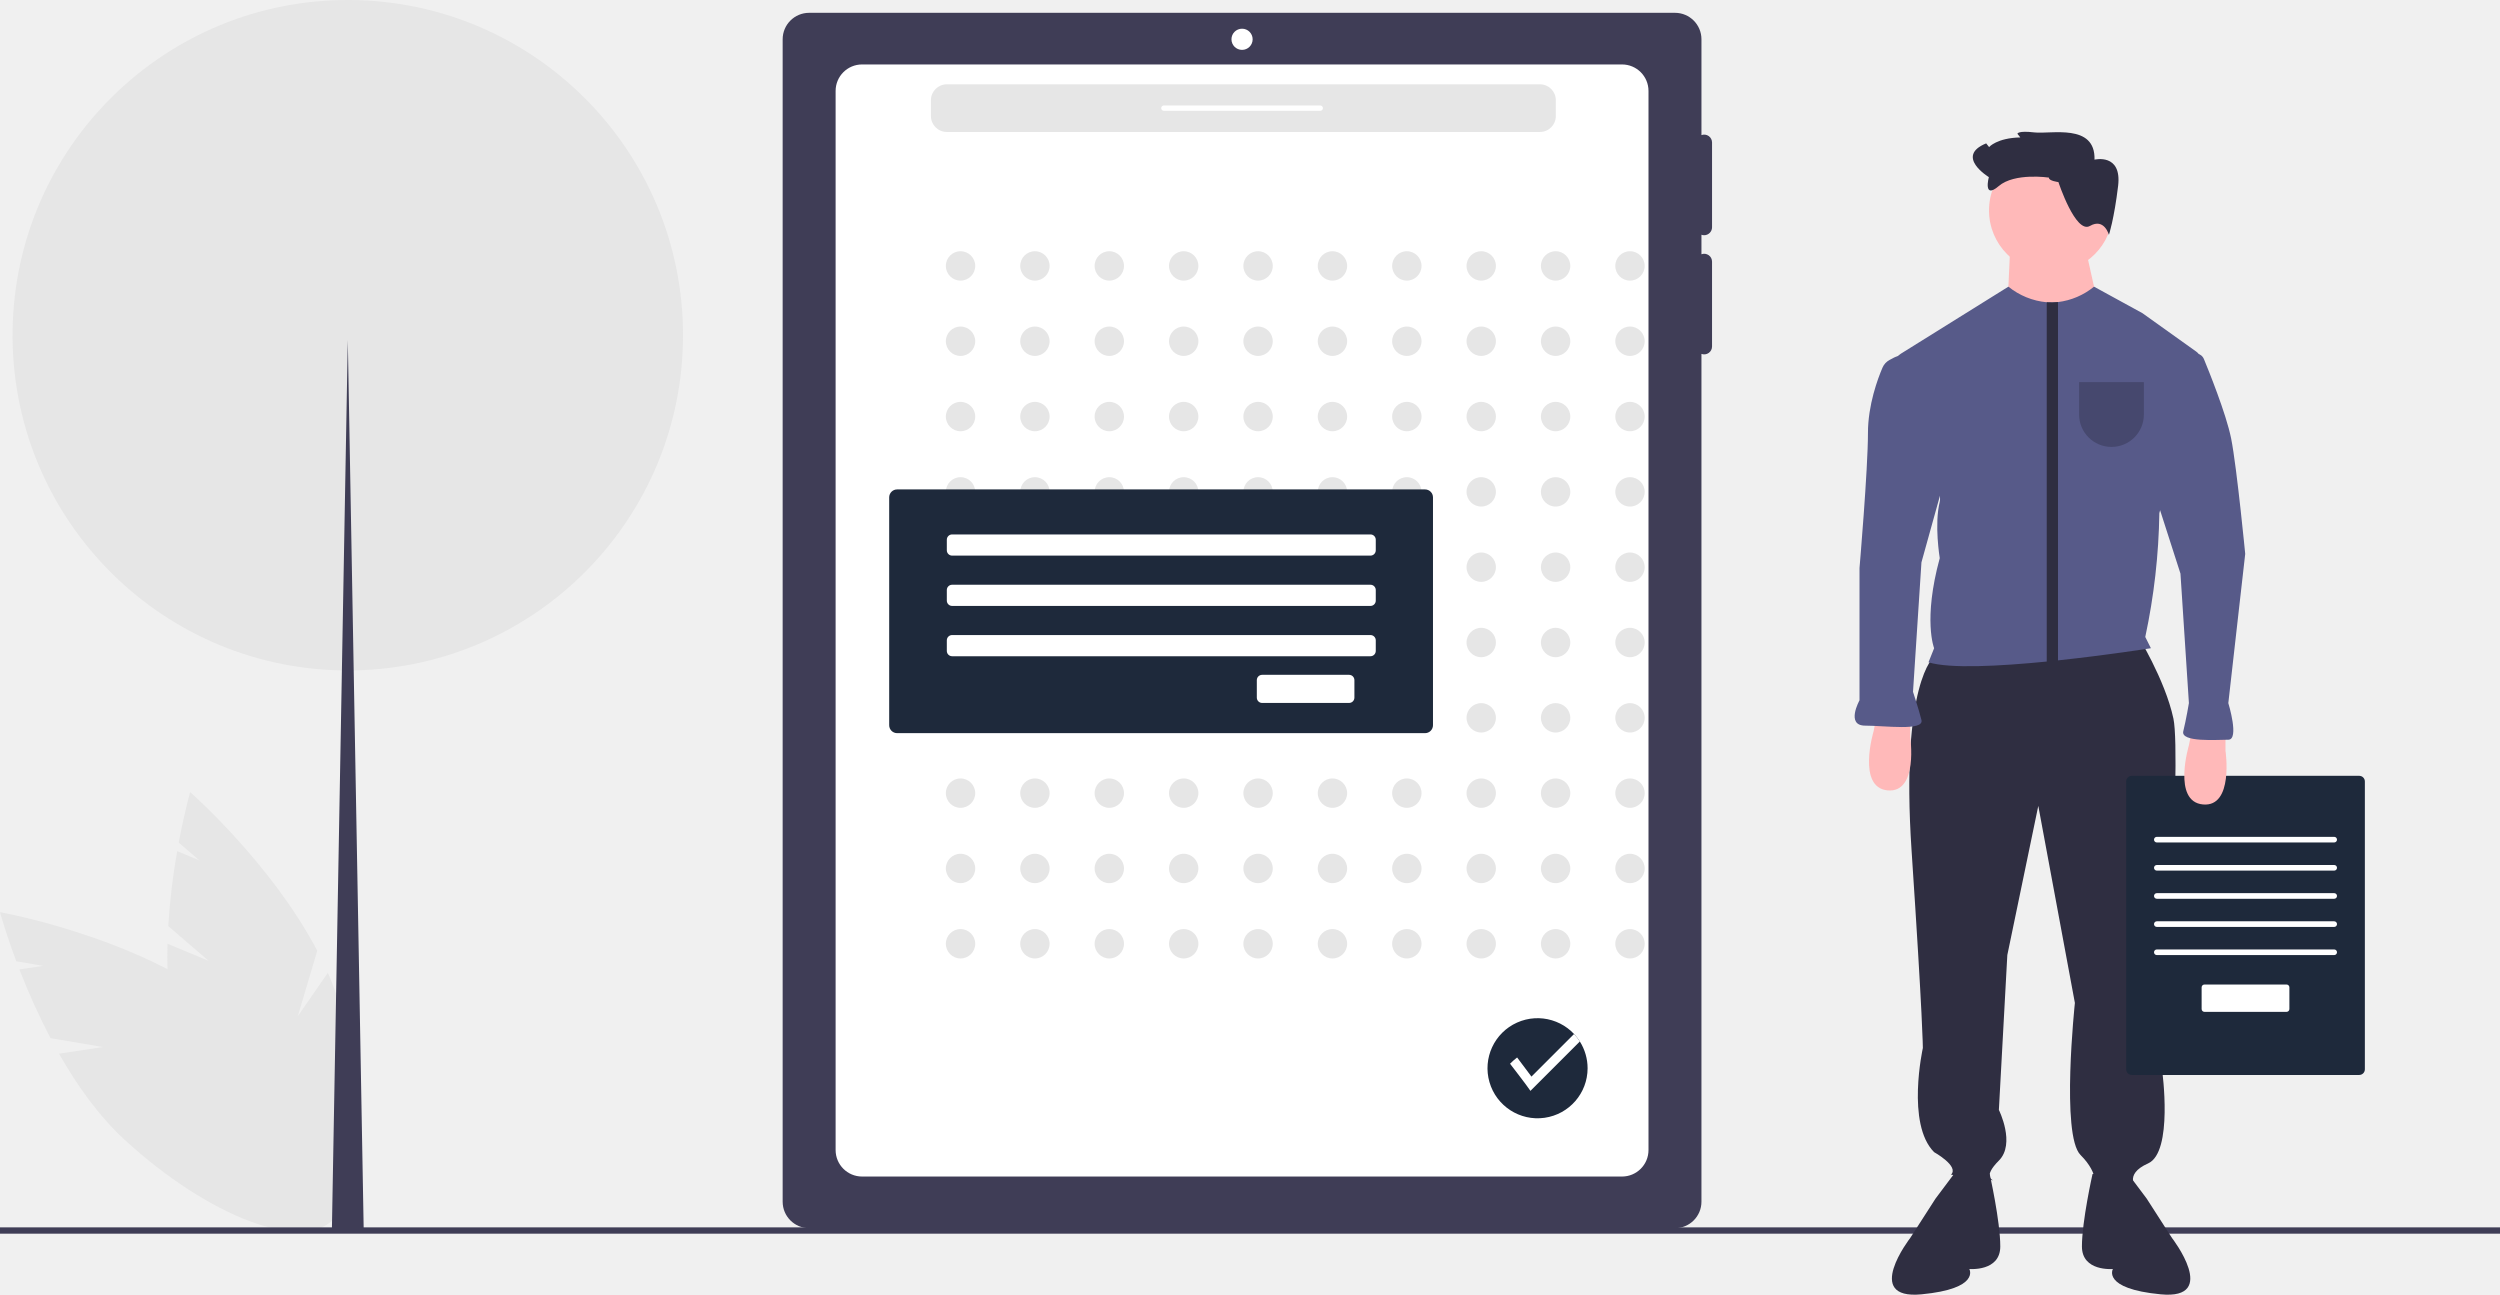
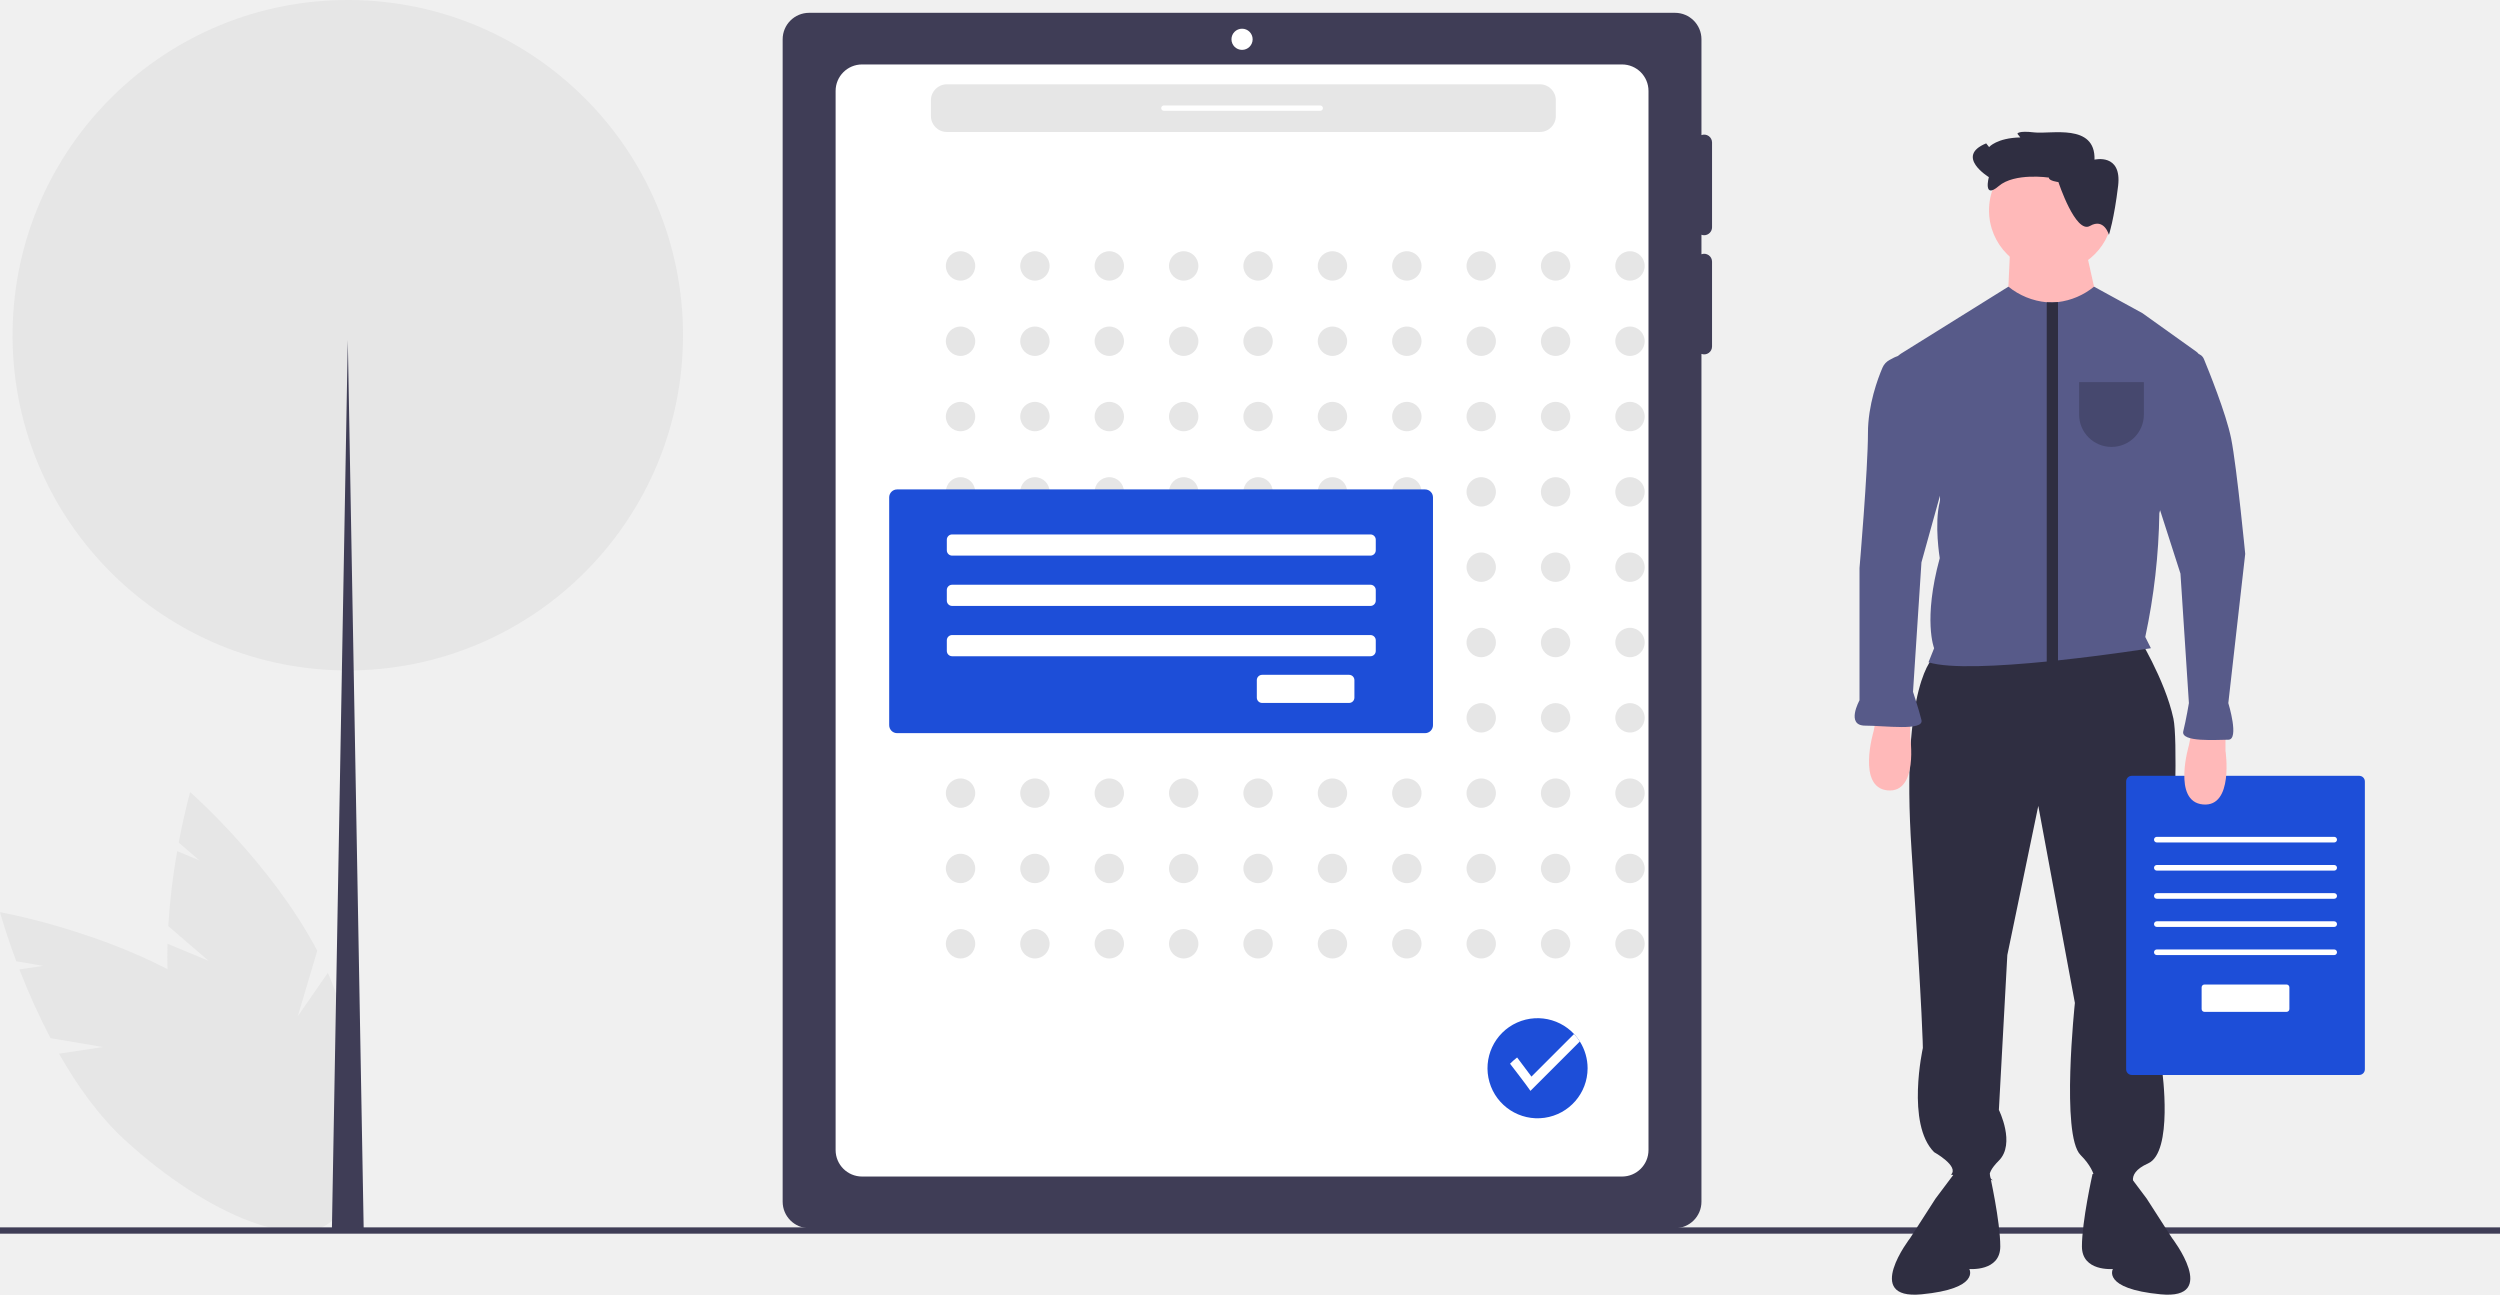
<svg xmlns="http://www.w3.org/2000/svg" data-name="Layer 1" width="888" height="459.873" viewBox="0 0 888 459.873">
  <path d="M761.297,303.618a2.822,2.822,0,0,0,2.822-2.822V270.7a2.794,2.794,0,0,0-3.762-2.649v-34.031a9.405,9.405,0,0,0-9.405-9.405H443.405A9.405,9.405,0,0,0,434,234.02V646.903a9.405,9.405,0,0,0,9.405,9.405H750.951a9.405,9.405,0,0,0,9.405-9.405V345.768a2.794,2.794,0,0,0,3.762-2.649V313.023a2.794,2.794,0,0,0-3.762-2.649V303.445A2.795,2.795,0,0,0,761.297,303.618Z" transform="translate(-156 -220.0633)" fill="#3f3d56" />
  <path d="M732.141,242.955a9.405,9.405,0,0,1,9.405,9.405v376.203a9.405,9.405,0,0,1-9.405,9.405H462.215a9.405,9.405,0,0,1-9.405-9.405v-376.203a9.405,9.405,0,0,1,9.405-9.405H732.141" transform="translate(-156 -220.0633)" fill="#fff" />
  <circle cx="341.183" cy="94.456" r="5.219" fill="#e6e6e6" />
  <circle cx="367.604" cy="94.456" r="5.219" fill="#e6e6e6" />
  <circle cx="394.025" cy="94.456" r="5.219" fill="#e6e6e6" />
  <circle cx="420.446" cy="94.456" r="5.219" fill="#e6e6e6" />
  <circle cx="446.867" cy="94.456" r="5.219" fill="#e6e6e6" />
  <circle cx="473.288" cy="94.456" r="5.219" fill="#e6e6e6" />
  <circle cx="499.709" cy="94.456" r="5.219" fill="#e6e6e6" />
  <circle cx="526.13" cy="94.456" r="5.219" fill="#e6e6e6" />
  <circle cx="552.551" cy="94.456" r="5.219" fill="#e6e6e6" />
  <circle cx="578.972" cy="94.456" r="5.219" fill="#e6e6e6" />
  <circle cx="341.183" cy="121.208" r="5.219" fill="#e6e6e6" />
  <circle cx="367.604" cy="121.208" r="5.219" fill="#e6e6e6" />
  <circle cx="394.025" cy="121.208" r="5.219" fill="#e6e6e6" />
  <circle cx="420.446" cy="121.208" r="5.219" fill="#e6e6e6" />
  <circle cx="446.867" cy="121.208" r="5.219" fill="#e6e6e6" />
  <circle cx="473.288" cy="121.208" r="5.219" fill="#e6e6e6" />
  <circle cx="499.709" cy="121.208" r="5.219" fill="#e6e6e6" />
  <circle cx="526.13" cy="121.208" r="5.219" fill="#e6e6e6" />
  <circle cx="552.551" cy="121.208" r="5.219" fill="#e6e6e6" />
  <circle cx="578.972" cy="121.208" r="5.219" fill="#e6e6e6" />
  <circle cx="341.183" cy="147.961" r="5.219" fill="#e6e6e6" />
  <circle cx="367.604" cy="147.961" r="5.219" fill="#e6e6e6" />
  <circle cx="394.025" cy="147.961" r="5.219" fill="#e6e6e6" />
  <circle cx="420.446" cy="147.961" r="5.219" fill="#e6e6e6" />
  <circle cx="446.867" cy="147.961" r="5.219" fill="#e6e6e6" />
  <circle cx="473.288" cy="147.961" r="5.219" fill="#e6e6e6" />
  <circle cx="499.709" cy="147.961" r="5.219" fill="#e6e6e6" />
  <circle cx="526.13" cy="147.961" r="5.219" fill="#e6e6e6" />
  <circle cx="552.551" cy="147.961" r="5.219" fill="#e6e6e6" />
  <circle cx="578.972" cy="147.961" r="5.219" fill="#e6e6e6" />
  <circle cx="341.183" cy="174.714" r="5.219" fill="#e6e6e6" />
  <circle cx="367.604" cy="174.714" r="5.219" fill="#e6e6e6" />
  <circle cx="394.025" cy="174.714" r="5.219" fill="#e6e6e6" />
  <circle cx="420.446" cy="174.714" r="5.219" fill="#e6e6e6" />
  <circle cx="446.867" cy="174.714" r="5.219" fill="#e6e6e6" />
  <circle cx="473.288" cy="174.714" r="5.219" fill="#e6e6e6" />
  <circle cx="499.709" cy="174.714" r="5.219" fill="#e6e6e6" />
  <circle cx="526.13" cy="174.714" r="5.219" fill="#e6e6e6" />
  <circle cx="552.551" cy="174.714" r="5.219" fill="#e6e6e6" />
  <circle cx="578.972" cy="174.714" r="5.219" fill="#e6e6e6" />
  <circle cx="341.183" cy="201.466" r="5.219" fill="#e6e6e6" />
  <circle cx="367.604" cy="201.466" r="5.219" fill="#e6e6e6" />
  <circle cx="394.025" cy="201.466" r="5.219" fill="#e6e6e6" />
  <circle cx="420.446" cy="201.466" r="5.219" fill="#e6e6e6" />
  <circle cx="446.867" cy="201.466" r="5.219" fill="#e6e6e6" />
  <circle cx="473.288" cy="201.466" r="5.219" fill="#e6e6e6" />
  <circle cx="499.709" cy="201.466" r="5.219" fill="#e6e6e6" />
  <circle cx="526.13" cy="201.466" r="5.219" fill="#e6e6e6" />
  <circle cx="552.551" cy="201.466" r="5.219" fill="#e6e6e6" />
  <circle cx="578.972" cy="201.466" r="5.219" fill="#e6e6e6" />
  <circle cx="341.183" cy="228.219" r="5.219" fill="#e6e6e6" />
  <circle cx="367.604" cy="228.219" r="5.219" fill="#e6e6e6" />
  <circle cx="394.025" cy="228.219" r="5.219" fill="#e6e6e6" />
  <circle cx="420.446" cy="228.219" r="5.219" fill="#e6e6e6" />
  <circle cx="446.867" cy="228.219" r="5.219" fill="#e6e6e6" />
  <circle cx="473.288" cy="228.219" r="5.219" fill="#e6e6e6" />
  <circle cx="499.709" cy="228.219" r="5.219" fill="#e6e6e6" />
  <circle cx="526.13" cy="228.219" r="5.219" fill="#e6e6e6" />
  <circle cx="552.551" cy="228.219" r="5.219" fill="#e6e6e6" />
  <circle cx="578.972" cy="228.219" r="5.219" fill="#e6e6e6" />
  <circle cx="341.183" cy="254.972" r="5.219" fill="#e6e6e6" />
  <circle cx="367.604" cy="254.972" r="5.219" fill="#e6e6e6" />
  <circle cx="394.025" cy="254.972" r="5.219" fill="#e6e6e6" />
  <circle cx="420.446" cy="254.972" r="5.219" fill="#e6e6e6" />
  <circle cx="446.867" cy="254.972" r="5.219" fill="#e6e6e6" />
  <circle cx="473.288" cy="254.972" r="5.219" fill="#e6e6e6" />
  <circle cx="499.709" cy="254.972" r="5.219" fill="#e6e6e6" />
  <circle cx="526.13" cy="254.972" r="5.219" fill="#e6e6e6" />
  <circle cx="552.551" cy="254.972" r="5.219" fill="#e6e6e6" />
  <circle cx="578.972" cy="254.972" r="5.219" fill="#e6e6e6" />
  <circle cx="341.183" cy="281.724" r="5.219" fill="#e6e6e6" />
  <circle cx="367.604" cy="281.724" r="5.219" fill="#e6e6e6" />
  <circle cx="394.025" cy="281.724" r="5.219" fill="#e6e6e6" />
  <circle cx="420.446" cy="281.724" r="5.219" fill="#e6e6e6" />
  <circle cx="446.867" cy="281.724" r="5.219" fill="#e6e6e6" />
  <circle cx="473.288" cy="281.724" r="5.219" fill="#e6e6e6" />
  <circle cx="499.709" cy="281.724" r="5.219" fill="#e6e6e6" />
  <circle cx="526.13" cy="281.724" r="5.219" fill="#e6e6e6" />
  <circle cx="552.551" cy="281.724" r="5.219" fill="#e6e6e6" />
  <circle cx="578.972" cy="281.724" r="5.219" fill="#e6e6e6" />
  <circle cx="341.183" cy="308.477" r="5.219" fill="#e6e6e6" />
  <circle cx="367.604" cy="308.477" r="5.219" fill="#e6e6e6" />
  <circle cx="394.025" cy="308.477" r="5.219" fill="#e6e6e6" />
  <circle cx="420.446" cy="308.477" r="5.219" fill="#e6e6e6" />
  <circle cx="446.867" cy="308.477" r="5.219" fill="#e6e6e6" />
  <circle cx="473.288" cy="308.477" r="5.219" fill="#e6e6e6" />
  <circle cx="499.709" cy="308.477" r="5.219" fill="#e6e6e6" />
  <circle cx="526.13" cy="308.477" r="5.219" fill="#e6e6e6" />
  <circle cx="552.551" cy="308.477" r="5.219" fill="#e6e6e6" />
  <circle cx="578.972" cy="308.477" r="5.219" fill="#e6e6e6" />
  <circle cx="341.183" cy="335.229" r="5.219" fill="#e6e6e6" />
  <circle cx="367.604" cy="335.229" r="5.219" fill="#e6e6e6" />
  <circle cx="394.025" cy="335.229" r="5.219" fill="#e6e6e6" />
  <circle cx="420.446" cy="335.229" r="5.219" fill="#e6e6e6" />
  <circle cx="446.867" cy="335.229" r="5.219" fill="#e6e6e6" />
  <circle cx="473.288" cy="335.229" r="5.219" fill="#e6e6e6" />
  <circle cx="499.709" cy="335.229" r="5.219" fill="#e6e6e6" />
  <circle cx="526.13" cy="335.229" r="5.219" fill="#e6e6e6" />
  <circle cx="552.551" cy="335.229" r="5.219" fill="#e6e6e6" />
  <circle cx="578.972" cy="335.229" r="5.219" fill="#e6e6e6" />
  <path d="M230.08,561.343l-14.313-12.331a237.796,237.796,0,0,1,3.165-26.616l7.877,3.275-7.328-6.313c2.03-10.869,4.063-17.938,4.063-17.938s28.882,25.33,45.148,56.347l-6.908,23.238,10.675-15.404a96.206,96.206,0,0,1,4.164,11.351c11.45,39.028,7.985,74.405-7.738,79.018s-37.752-23.286-49.201-62.313c-3.55-12.099-4.526-25.56-4.185-38.377Z" transform="translate(-156 -220.0633)" fill="#e6e6e6" />
  <path d="M192.57,591.977l-18.627-3.157a237.795,237.795,0,0,1-11.048-24.42l8.436-1.268-9.537-1.616C157.914,551.162,156,544.06,156,544.06s37.817,6.754,67.775,24.898l6.099,23.463,1.176-18.705a96.206,96.206,0,0,1,9.431,7.564c29.975,27.491,45.296,59.567,34.22,71.643s-44.353-.42-74.328-27.911c-9.293-8.522-17.086-19.541-23.42-30.689Z" transform="translate(-156 -220.0633)" fill="#e6e6e6" />
  <rect y="435.96" width="888" height="2.241" fill="#3f3d56" />
  <circle cx="441.178" cy="13.957" r="3.762" fill="#fff" />
-   <rect x="315.84" y="173.843" width="193.158" height="86.573" rx="2.822" fill="#1e293b" />
+   <rect x="315.84" y="173.843" width="193.158" height="86.573" rx="2.822" fill="#1d4ed8" />
  <path d="M604.304,459.764a1.883,1.883,0,0,0-1.881,1.881v6.223a1.883,1.883,0,0,0,1.881,1.881H635.204a1.883,1.883,0,0,0,1.881-1.881v-6.223a1.883,1.883,0,0,0-1.881-1.881Z" transform="translate(-156 -220.0633)" fill="#fff" />
  <rect x="330.668" y="29.946" width="221.96" height="16.929" rx="5.643" fill="#e6e6e6" />
  <path d="M624.923,259.414H569.433a.941.941,0,1,1,0-1.881H624.923a.941.941,0,1,1,0,1.881Z" transform="translate(-156 -220.0633)" fill="#fff" />
  <path d="M642.793,409.895a1.881,1.881,0,0,1,1.881,1.881v3.762a1.881,1.881,0,0,1-1.881,1.881H494.192a1.881,1.881,0,0,1-1.881-1.881v-3.762a1.881,1.881,0,0,1,1.881-1.881H642.793" transform="translate(-156 -220.0633)" fill="#fff" />
  <path d="M642.793,427.765a1.881,1.881,0,0,1,1.881,1.881v3.762a1.881,1.881,0,0,1-1.881,1.881H494.192a1.881,1.881,0,0,1-1.881-1.881v-3.762a1.881,1.881,0,0,1,1.881-1.881H642.793" transform="translate(-156 -220.0633)" fill="#fff" />
  <path d="M642.793,445.634a1.881,1.881,0,0,1,1.881,1.881v3.762a1.881,1.881,0,0,1-1.881,1.881H494.192a1.881,1.881,0,0,1-1.881-1.881v-3.762a1.881,1.881,0,0,1,1.881-1.881H642.793" transform="translate(-156 -220.0633)" fill="#fff" />
  <path d="M398.608,339.135A119.064,119.064,0,0,1,282.014,458.186c-.822.021-1.655.032-2.477.032s-1.655-.011-2.477-.032A119.074,119.074,0,1,1,398.608,339.135Z" transform="translate(-156 -220.0633)" fill="#e6e6e6" />
  <path d="M285.176,656.34c-.822.021-4.817.032-5.639.032s-4.817-.011-5.639-.032l5.639-315.476Z" transform="translate(-156 -220.0633)" fill="#3f3d56" />
-   <path d="M719.914,599.519a17.777,17.777,0,1,1-2.755-9.523A17.825,17.825,0,0,1,719.914,599.519Z" transform="translate(-156 -220.0633)" fill="#1e293b" />
+   <path d="M719.914,599.519a17.777,17.777,0,1,1-2.755-9.523A17.825,17.825,0,0,1,719.914,599.519Z" transform="translate(-156 -220.0633)" fill="#1d4ed8" />
  <path d="M717.159,589.996l-17.548,17.545c-1.103-1.708-7.247-9.643-7.247-9.643a24.865,24.865,0,0,1,2.515-2.22l5.095,6.794,15.13-15.13A17.753,17.753,0,0,1,717.159,589.996Z" transform="translate(-156 -220.0633)" fill="#fff" />
  <path d="M843,453.308s-12,9-8,69,4,70,4,70-6,27,4,37c0,0,9,5,6,8l15,2s-4-1,2-7,0-18,0-18l3-55,11-53,13,70s-5,47,2,54,5,12,5,12h15s-5-5,4-9,5-33,5-33,7-111,4-125-13-30-13-30Z" transform="translate(-156 -220.0633)" fill="#2f2e41" />
  <path d="M852.5,633.808l-9,12-9,14s-17,22,4,20,17-9,17-9,11,1,11-8-3.76-25.703-3.76-25.703Z" transform="translate(-156 -220.0633)" fill="#2f2e41" />
  <path d="M909.5,633.808l9,12,9,14s17,22-4,20-17-9-17-9-11,1-11-8,3.76-25.703,3.76-25.703Z" transform="translate(-156 -220.0633)" fill="#2f2e41" />
  <circle cx="728.5" cy="74.745" r="22" fill="#ffb9b9" />
  <polygon points="714 88.245 713 110.245 727 132.245 745 107.245 741 89.245 714 88.245" fill="#ffb9b9" />
  <path d="M923,402.308a225.817,225.817,0,0,1-5,44l2,4s-15.46,2.45-33,4.32c-1.32.14-2.66.28-4,.42-16.78,1.66-34.52,2.6-42,.26l2-5s-4-10,2-32c0,0-2-12,0-20,1.376-5.505-11.046-34.369-16.008-45.56a5.606,5.606,0,0,1,2.162-7.029L869.38,321.888a25.408,25.408,0,0,0,13.62,5.54,22.473,22.473,0,0,0,4-.07,24.959,24.959,0,0,0,12.8-5.47l17.2,9.42,19.155,13.682a3.271,3.271,0,0,1,1.258,3.508Z" transform="translate(-156 -220.0633)" fill="#575a89" />
  <path d="M887,327.358v127.95h-4v-127.88A22.473,22.473,0,0,0,887,327.358Z" transform="translate(-156 -220.0633)" fill="#2f2e41" />
  <path d="M894.5,355.808v11.5a11.5,11.5,0,0,0,23,0v-11.5Z" transform="translate(-156 -220.0633)" opacity="0.2" />
  <path d="M887.15,284.737s-3.511-.419-3.371-1.59c0,0-12.197-1.836-17.845,3.021s-3.5-3.196-3.5-3.196-12.175-7.389-.943-11.983l1.031,1.31s2.76-3.231,11.092-3.423l-1.031-1.31s.14-1.17,5.991-.472,21.765-3.336,21.398,9.677c0,0,9.782-2.393,8.384,9.31s-3.267,17.415-3.267,17.415-1.642-6.131-6.742-3.179S887.15,284.737,887.15,284.737Z" transform="translate(-156 -220.0633)" fill="#2f2e41" />
-   <path d="M913.208,495.634a2.003,2.003,0,0,0-2,2V599.892a2.003,2.003,0,0,0,2,2H994a2.003,2.003,0,0,0,2-2V497.634a2.003,2.003,0,0,0-2-2Z" transform="translate(-156 -220.0633)" fill="#1e293b" />
+   <path d="M913.208,495.634a2.003,2.003,0,0,0-2,2V599.892a2.003,2.003,0,0,0,2,2H994a2.003,2.003,0,0,0,2-2V497.634a2.003,2.003,0,0,0-2-2Z" transform="translate(-156 -220.0633)" fill="#1d4ed8" />
  <path d="M939.017,569.766a1.001,1.001,0,0,0-1,1v7.709a1.001,1.001,0,0,0,1,1h29.175a1.001,1.001,0,0,0,1-1v-7.709a1.001,1.001,0,0,0-1-1Z" transform="translate(-156 -220.0633)" fill="#fff" />
  <path d="M946.5,480.808v6s3,20-8,19-5-21-5-21l1-5Z" transform="translate(-156 -220.0633)" fill="#ffb9b9" />
  <path d="M834.5,475.808v6s3,20-8,19-5-21-5-21l1-5Z" transform="translate(-156 -220.0633)" fill="#ffb9b9" />
  <path d="M951.86,431.258l-4.36,38.55s4,13,0,13-17,1-16-3,2-10,2-10l-3-46-9-28,8.62-46.93a3.271,3.271,0,0,1,2.422-2.582l2.471-.619a3.271,3.271,0,0,1,2.818.603h0a3.252,3.252,0,0,1,.997,1.315c1.524,3.687,7.915,19.424,9.672,28.212,1.05,5.24,2.37,16.26,3.39,25.55.93,8.43,1.61,15.45,1.61,15.45Z" transform="translate(-156 -220.0633)" fill="#575a89" />
  <path d="M831.955,346.449h0a5.609,5.609,0,0,0-3.2.628l-1.572.836a5.59,5.59,0,0,0-2.519,2.735c-1.649,3.846-5.164,13.21-5.164,23.16,0,13-3,48-3,48v47s-5,9,2,9,21,2,20-2-3-10-3-10l3-46,10-36-11.819-33.638A5.609,5.609,0,0,0,831.955,346.449Z" transform="translate(-156 -220.0633)" fill="#575a89" />
  <path d="M985.104,519.308h-63a1,1,0,0,1,0-2h63a1,1,0,0,1,0,2Z" transform="translate(-156 -220.0633)" fill="#fff" />
  <path d="M985.104,529.308h-63a1,1,0,0,1,0-2h63a1,1,0,0,1,0,2Z" transform="translate(-156 -220.0633)" fill="#fff" />
  <path d="M985.104,539.308h-63a1,1,0,0,1,0-2h63a1,1,0,0,1,0,2Z" transform="translate(-156 -220.0633)" fill="#fff" />
  <path d="M985.104,549.308h-63a1,1,0,0,1,0-2h63a1,1,0,0,1,0,2Z" transform="translate(-156 -220.0633)" fill="#fff" />
  <path d="M985.104,559.308h-63a1,1,0,0,1,0-2h63a1,1,0,0,1,0,2Z" transform="translate(-156 -220.0633)" fill="#fff" />
</svg>
